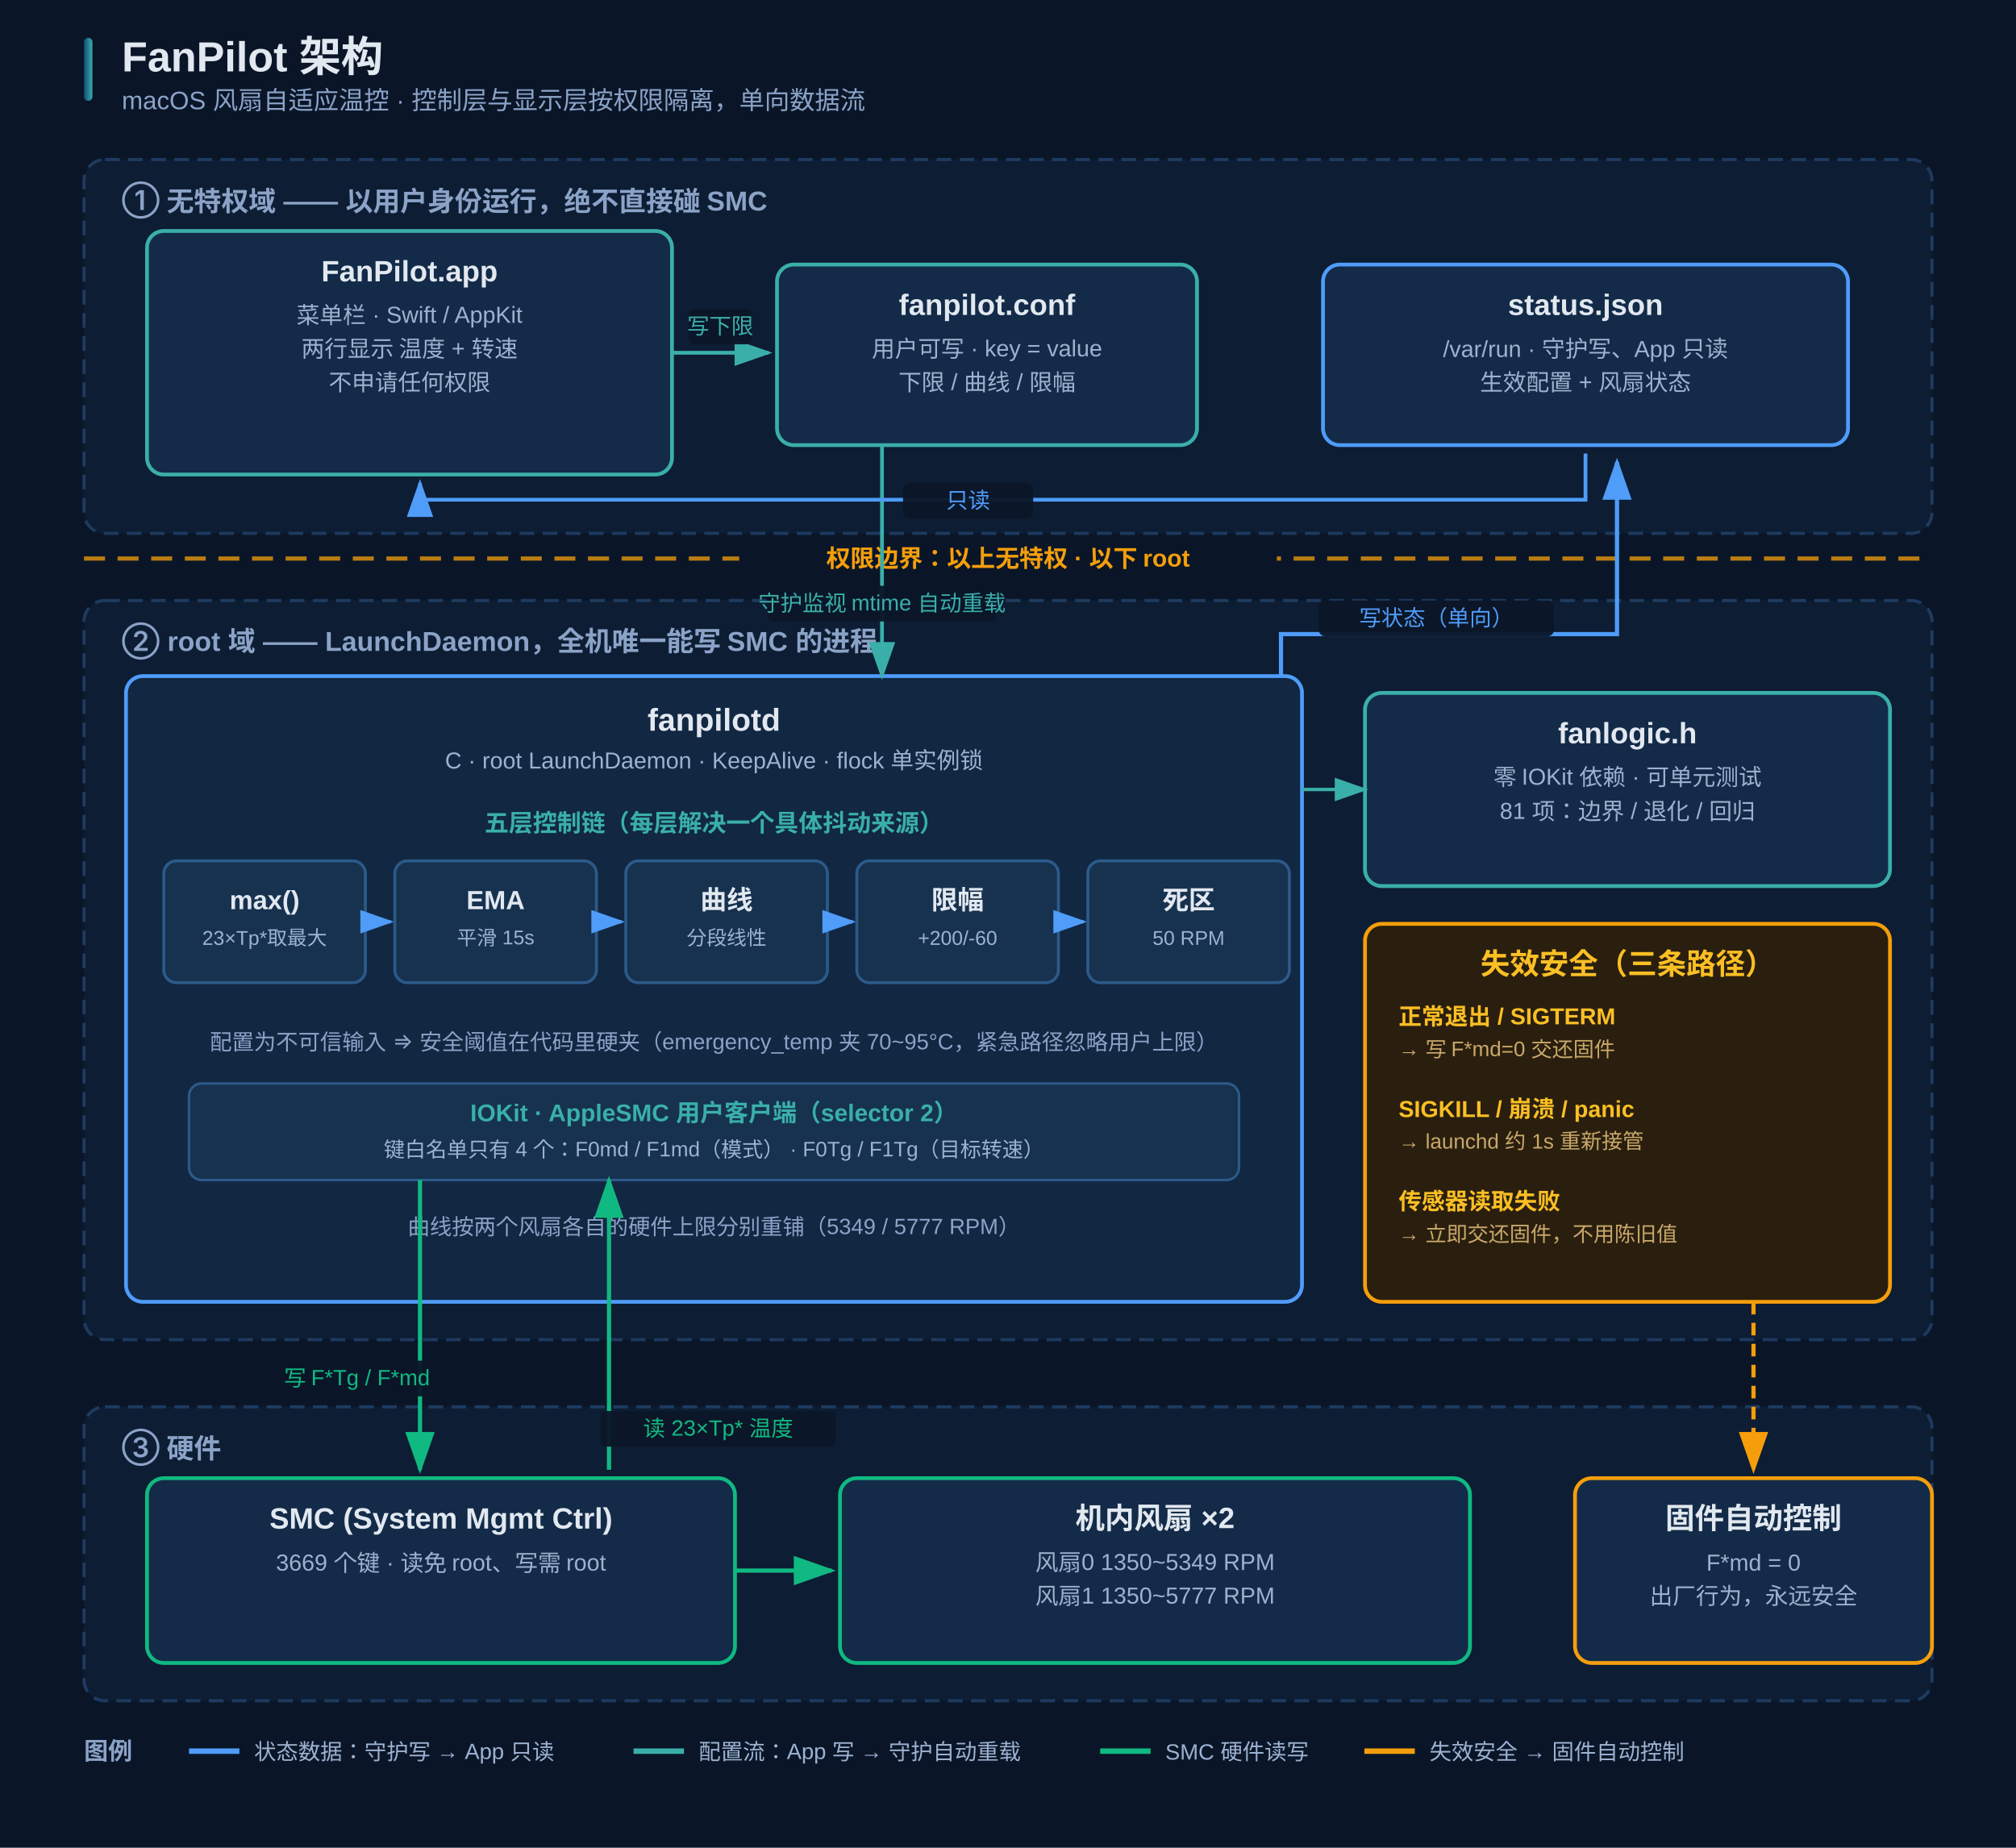
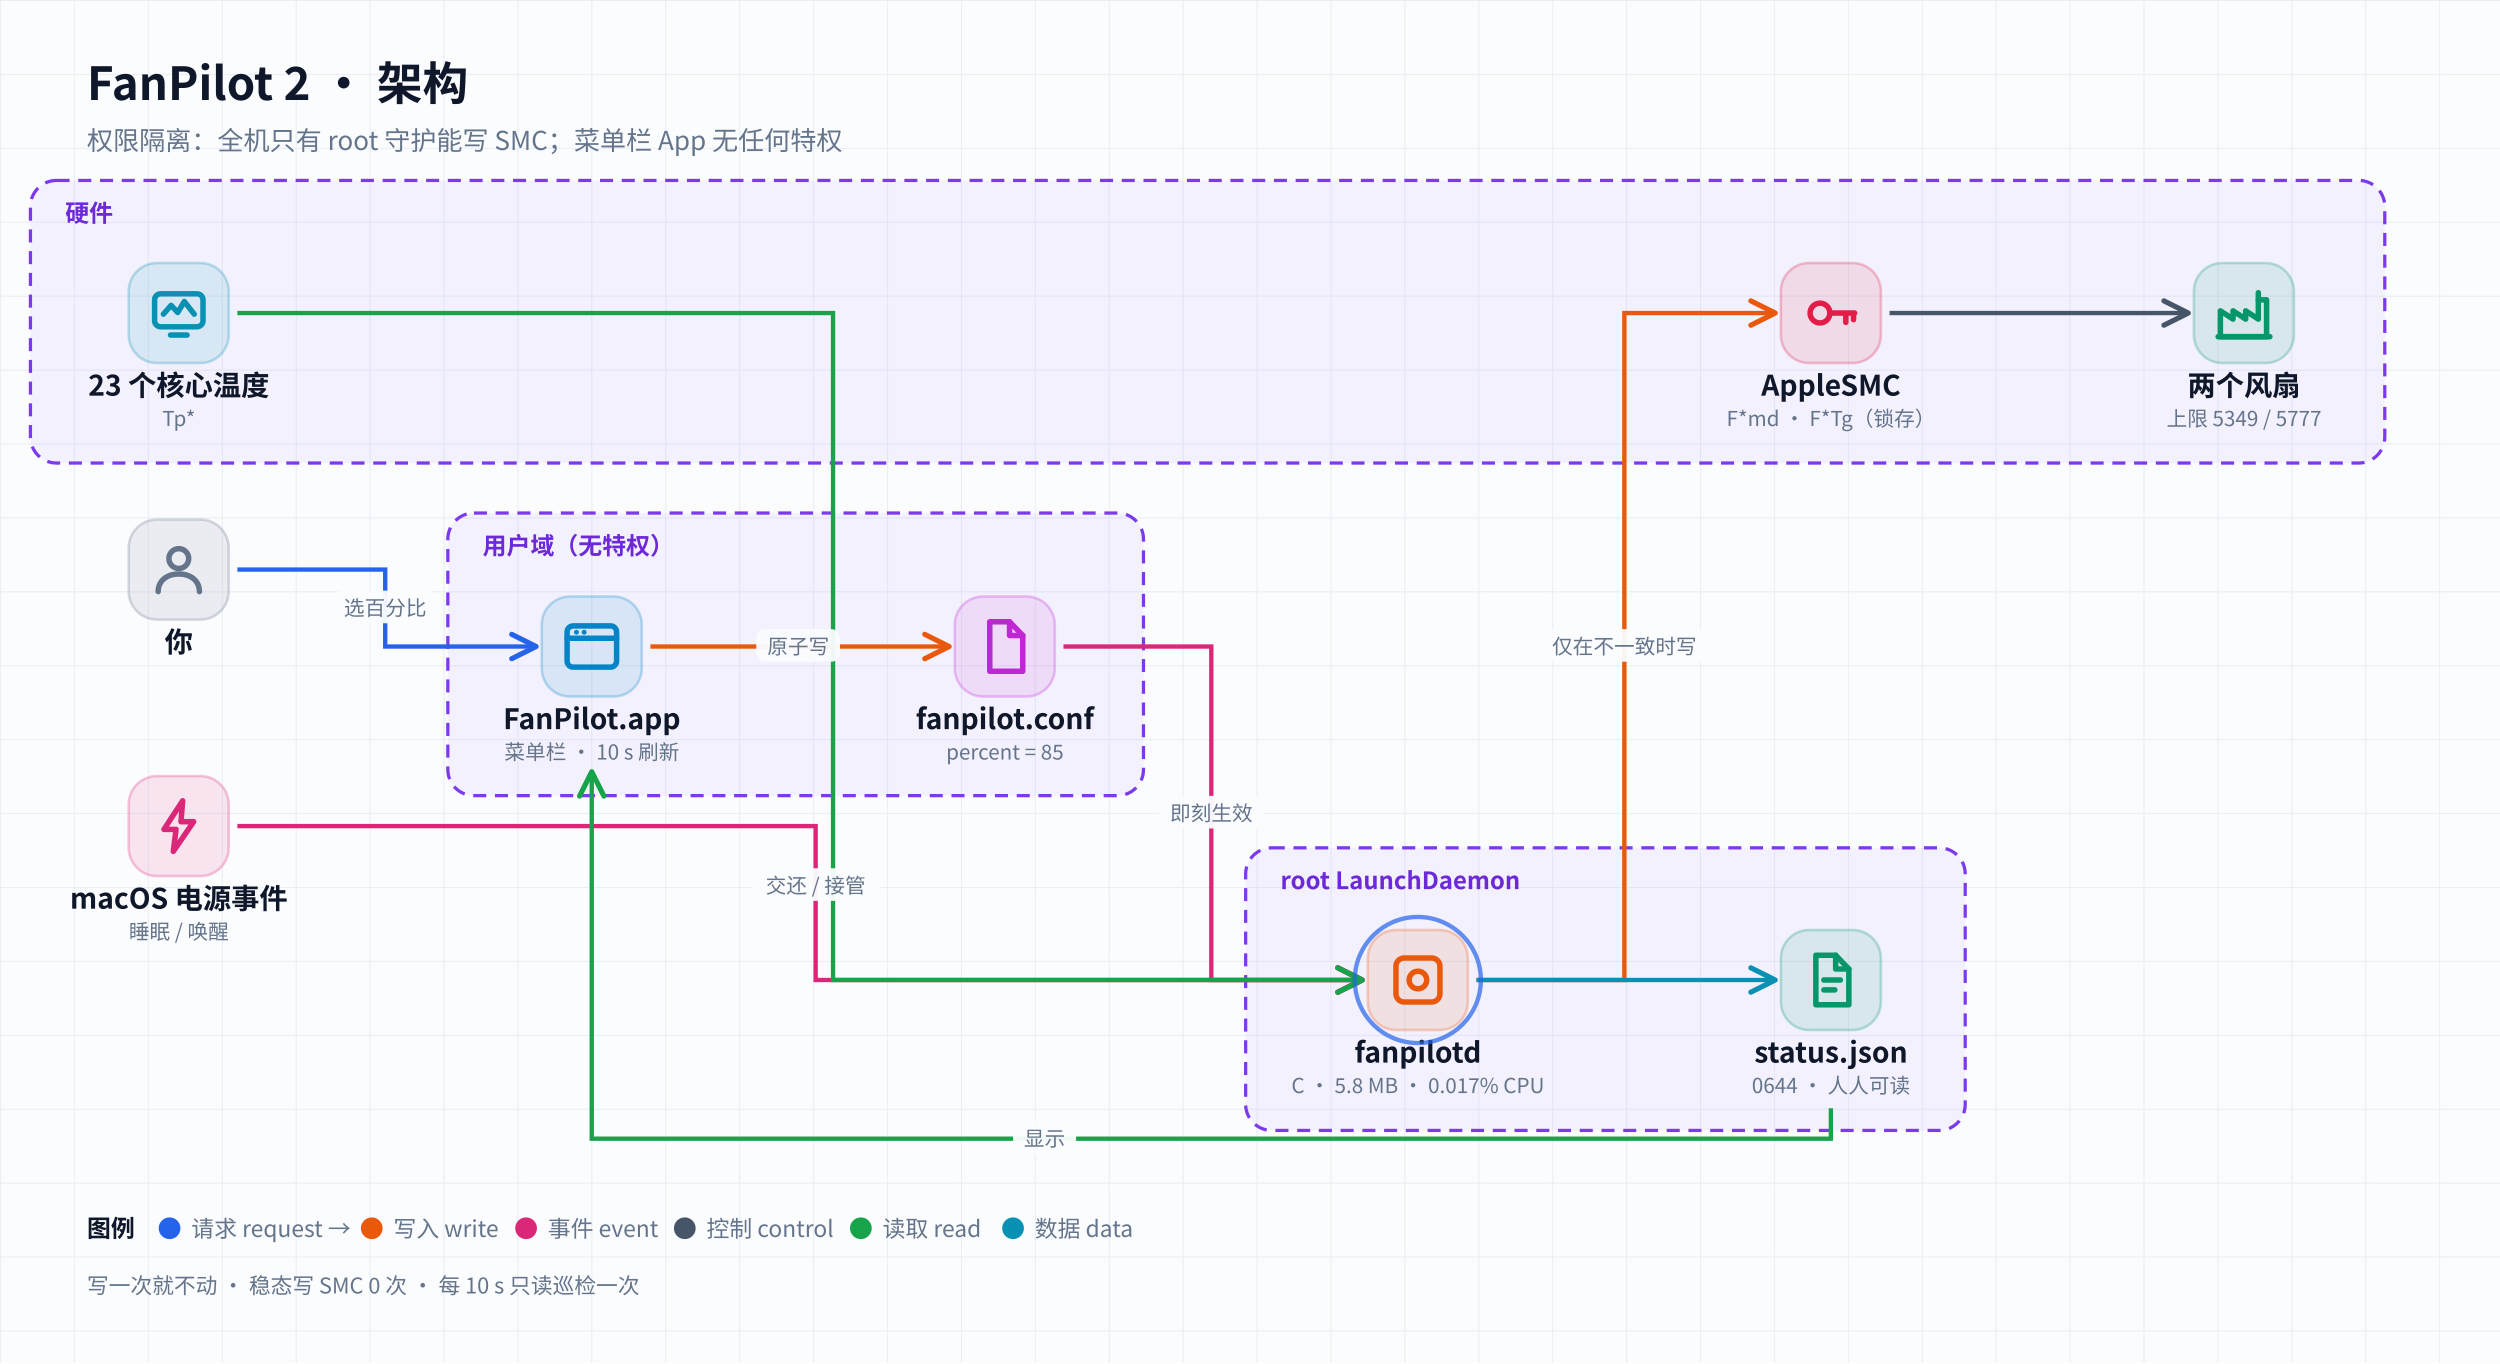
- <svg xmlns="http://www.w3.org/2000/svg" viewBox="0 0 960 880" font-family="-apple-system,BlinkMacSystemFont,Helvetica Neue,Arial,sans-serif">
+ <svg xmlns="http://www.w3.org/2000/svg" viewBox="0 0 1150 627" width="1150" height="627" font-family="-apple-system,BlinkMacSystemFont,'Segoe UI','PingFang SC','Hiragino Sans GB','Microsoft YaHei','Noto Sans CJK SC','Source Han Sans SC',Helvetica,Arial,sans-serif" role="img" aria-label="FanPilot 2 · 架构">
  <defs>
-     <linearGradient id="hdr" x1="0%" y1="0%" x2="100%" y2="0%">
-       <stop offset="0%" style="stop-color:#0F4C75" />
-       <stop offset="100%" style="stop-color:#3AAFA9" />
-     </linearGradient>
-     <marker id="aBlue" viewBox="0 0 10 7" refX="9" refY="3.5" markerWidth="10" markerHeight="7" orient="auto">
-       <path d="M0,0 L10,3.5 L0,7 z" fill="#4f9cf9" />
+     <pattern id="af-grid" width="34" height="34" patternUnits="userSpaceOnUse">
+       <path d="M34 0 H0 V34" fill="none" stroke="#EAEFF6" stroke-width="1" />
+     </pattern>
+     <marker id="af-ah" viewBox="0 0 10 10" refX="8" refY="5" markerWidth="7" markerHeight="7" orient="auto-start-reverse">
+       <path d="M1 1 L9 5 L1 9" fill="none" stroke="context-stroke" stroke-width="1.7" stroke-linecap="round" stroke-linejoin="round" />
    </marker>
-     <marker id="aTeal" viewBox="0 0 10 7" refX="9" refY="3.5" markerWidth="10" markerHeight="7" orient="auto">
-       <path d="M0,0 L10,3.5 L0,7 z" fill="#3AAFA9" />
-     </marker>
-     <marker id="aOrange" viewBox="0 0 10 7" refX="9" refY="3.5" markerWidth="10" markerHeight="7" orient="auto">
-       <path d="M0,0 L10,3.5 L0,7 z" fill="#f59e0b" />
-     </marker>
-     <marker id="aGreen" viewBox="0 0 10 7" refX="9" refY="3.5" markerWidth="10" markerHeight="7" orient="auto">
-       <path d="M0,0 L10,3.5 L0,7 z" fill="#10b981" />
-     </marker>
+     <filter id="af-sh" x="-20%" y="-20%" width="140%" height="140%">
+       <feDropShadow dx="0" dy="2" stdDeviation="3.2" flood-color="#0B1B33" flood-opacity="0.10" />
+     </filter>
+     <style>@media (prefers-reduced-motion: no-preference){.flow{stroke-dasharray:6 6;animation:af-dash 0.8s linear infinite}.flow-slow{stroke-dasharray:4 8;animation:af-dash 1.6s linear infinite}.rv0{opacity:0;animation:af-in .5s ease-out 0.00s forwards}.rv1{opacity:0;animation:af-in .5s ease-out 0.10s forwards}.rv2{opacity:0;animation:af-in .5s ease-out 0.20s forwards}.rv3{opacity:0;animation:af-in .5s ease-out 0.30s forwards}.rv4{opacity:0;animation:af-in .5s ease-out 0.40s forwards}.rv5{opacity:0;animation:af-in .5s ease-out 0.50s forwards}}@media (prefers-reduced-motion: reduce){  .rv0,.rv1,.rv2,.rv3,.rv4,.rv5{opacity:1}}@keyframes af-dash{to{stroke-dashoffset:-12}}@keyframes af-in{to{opacity:1}}</style>
  </defs>
-   <rect width="960" height="880" fill="#0a1628" />
-   <rect x="40" y="18" width="4" height="30" rx="2" fill="url(#hdr)" />
-   <text x="58" y="34" font-size="20" font-weight="700" fill="#e2e8f0">FanPilot 架构</text>
-   <text x="58" y="52" font-size="12" fill="#8ba3c7">macOS 风扇自适应温控 · 控制层与显示层按权限隔离，单向数据流</text>
-   <rect x="40" y="76" width="880" height="178" rx="10" fill="#0d1d33" stroke="#1e3a5f" stroke-width="1.5" stroke-dasharray="7,4" />
-   <text x="58" y="100" font-size="13" font-weight="600" fill="#8ba3c7">① 无特权域 —— 以用户身份运行，绝不直接碰 SMC</text>
-   <rect x="70" y="110" width="250" height="116" rx="8" fill="#132b48" stroke="#3AAFA9" stroke-width="1.8" />
-   <text x="195.0" y="134" font-size="14" font-weight="600" fill="#e2e8f0" text-anchor="middle">FanPilot.app</text>
-   <text x="195.0" y="154" font-size="11" fill="#9db2d0" text-anchor="middle">菜单栏 · Swift / AppKit</text>
-   <text x="195.0" y="170" font-size="11" fill="#9db2d0" text-anchor="middle">两行显示 温度 + 转速</text>
-   <text x="195.0" y="186" font-size="11" fill="#9db2d0" text-anchor="middle">不申请任何权限</text>
-   <rect x="370" y="126" width="200" height="86" rx="8" fill="#132b48" stroke="#3AAFA9" stroke-width="1.8" />
-   <text x="470.0" y="150" font-size="14" font-weight="600" fill="#e2e8f0" text-anchor="middle">fanpilot.conf</text>
-   <text x="470.0" y="170" font-size="11" fill="#9db2d0" text-anchor="middle">用户可写 · key = value</text>
-   <text x="470.0" y="186" font-size="11" fill="#9db2d0" text-anchor="middle">下限 / 曲线 / 限幅</text>
-   <rect x="630" y="126" width="250" height="86" rx="8" fill="#132b48" stroke="#4f9cf9" stroke-width="1.8" />
-   <text x="755.0" y="150" font-size="14" font-weight="600" fill="#e2e8f0" text-anchor="middle">status.json</text>
-   <text x="755.0" y="170" font-size="11" fill="#9db2d0" text-anchor="middle">/var/run · 守护写、App 只读</text>
-   <text x="755.0" y="186" font-size="11" fill="#9db2d0" text-anchor="middle">生效配置 + 风扇状态</text>
-   <line x1="40" y1="266" x2="920" y2="266" stroke="#f59e0b" stroke-width="2" stroke-dasharray="10,6" opacity="0.75" />
-   <rect x="352" y="256" width="256" height="20" rx="4" fill="#0a1628" />
-   <text x="480" y="270" font-size="11.5" font-weight="600" fill="#f59e0b" text-anchor="middle">权限边界：以上无特权 · 以下 root</text>
-   <rect x="40" y="286" width="880" height="352" rx="10" fill="#0d1d33" stroke="#1e3a5f" stroke-width="1.5" stroke-dasharray="7,4" />
-   <text x="58" y="310" font-size="13" font-weight="600" fill="#8ba3c7">② root 域 —— LaunchDaemon，全机唯一能写 SMC 的进程</text>
-   <rect x="60" y="322" width="560" height="298" rx="8" fill="#112742" stroke="#4f9cf9" stroke-width="1.8" />
-   <text x="340" y="348" font-size="15" font-weight="700" fill="#e2e8f0" text-anchor="middle">fanpilotd</text>
-   <text x="340" y="366" font-size="11" fill="#9db2d0" text-anchor="middle">C · root LaunchDaemon · KeepAlive · flock 单实例锁</text>
-   <text x="340" y="396" font-size="11.5" font-weight="600" fill="#3AAFA9" text-anchor="middle">五层控制链（每层解决一个具体抖动来源）</text>
-   <rect x="78" y="410" width="96" height="58" rx="6" fill="#0e2murky" opacity="0" />
-   <rect x="78" y="410" width="96" height="58" rx="6" fill="#16324f" stroke="#2c5a8a" stroke-width="1.4" />
-   <text x="126" y="433" font-size="12.5" font-weight="600" fill="#e2e8f0" text-anchor="middle">max()</text>
-   <text x="126" y="450" font-size="9.5" fill="#9db2d0" text-anchor="middle">23×Tp*取最大</text>
-   <path d="M 174,439 L 186,439" fill="none" stroke="#4f9cf9" stroke-width="1.6" marker-end="url(#aBlue)" />
-   <rect x="188" y="410" width="96" height="58" rx="6" fill="#0e2murky" opacity="0" />
-   <rect x="188" y="410" width="96" height="58" rx="6" fill="#16324f" stroke="#2c5a8a" stroke-width="1.4" />
-   <text x="236" y="433" font-size="12.5" font-weight="600" fill="#e2e8f0" text-anchor="middle">EMA</text>
-   <text x="236" y="450" font-size="9.5" fill="#9db2d0" text-anchor="middle">平滑 15s</text>
-   <path d="M 284,439 L 296,439" fill="none" stroke="#4f9cf9" stroke-width="1.6" marker-end="url(#aBlue)" />
-   <rect x="298" y="410" width="96" height="58" rx="6" fill="#0e2murky" opacity="0" />
-   <rect x="298" y="410" width="96" height="58" rx="6" fill="#16324f" stroke="#2c5a8a" stroke-width="1.4" />
-   <text x="346" y="433" font-size="12.5" font-weight="600" fill="#e2e8f0" text-anchor="middle">曲线</text>
-   <text x="346" y="450" font-size="9.5" fill="#9db2d0" text-anchor="middle">分段线性</text>
-   <path d="M 394,439 L 406,439" fill="none" stroke="#4f9cf9" stroke-width="1.6" marker-end="url(#aBlue)" />
-   <rect x="408" y="410" width="96" height="58" rx="6" fill="#0e2murky" opacity="0" />
-   <rect x="408" y="410" width="96" height="58" rx="6" fill="#16324f" stroke="#2c5a8a" stroke-width="1.4" />
-   <text x="456" y="433" font-size="12.5" font-weight="600" fill="#e2e8f0" text-anchor="middle">限幅</text>
-   <text x="456" y="450" font-size="9.5" fill="#9db2d0" text-anchor="middle">+200/-60</text>
-   <path d="M 504,439 L 516,439" fill="none" stroke="#4f9cf9" stroke-width="1.6" marker-end="url(#aBlue)" />
-   <rect x="518" y="410" width="96" height="58" rx="6" fill="#0e2murky" opacity="0" />
-   <rect x="518" y="410" width="96" height="58" rx="6" fill="#16324f" stroke="#2c5a8a" stroke-width="1.4" />
-   <text x="566" y="433" font-size="12.5" font-weight="600" fill="#e2e8f0" text-anchor="middle">死区</text>
-   <text x="566" y="450" font-size="9.5" fill="#9db2d0" text-anchor="middle">50 RPM</text>
-   <text x="340" y="500" font-size="10.5" fill="#8ba3c7" text-anchor="middle">配置为不可信输入 ⇒ 安全阈值在代码里硬夹（emergency_temp 夹 70~95°C，紧急路径忽略用户上限）</text>
-   <rect x="90" y="516" width="500" height="46" rx="6" fill="#16324f" stroke="#2c5a8a" stroke-width="1.2" />
-   <text x="340" y="534" font-size="11.5" font-weight="600" fill="#3AAFA9" text-anchor="middle">IOKit · AppleSMC 用户客户端（selector 2）</text>
-   <text x="340" y="551" font-size="10" fill="#9db2d0" text-anchor="middle">键白名单只有 4 个：F0md / F1md（模式） · F0Tg / F1Tg（目标转速）</text>
-   <text x="340" y="588" font-size="10.5" fill="#8ba3c7" text-anchor="middle">曲线按两个风扇各自的硬件上限分别重铺（5349 / 5777 RPM）</text>
-   <rect x="650" y="330" width="250" height="92" rx="8" fill="#132b48" stroke="#3AAFA9" stroke-width="1.8" />
-   <text x="775.0" y="354" font-size="14" font-weight="600" fill="#e2e8f0" text-anchor="middle">fanlogic.h</text>
-   <text x="775.0" y="374" font-size="11" fill="#9db2d0" text-anchor="middle">零 IOKit 依赖 · 可单元测试</text>
-   <text x="775.0" y="390" font-size="11" fill="#9db2d0" text-anchor="middle">81 项：边界 / 退化 / 回归</text>
-   <rect x="650" y="440" width="250" height="180" rx="8" fill="#2a1f0e" stroke="#f59e0b" stroke-width="1.8" />
-   <text x="775" y="464" font-size="14" font-weight="600" fill="#fbbf24" text-anchor="middle">失效安全（三条路径）</text>
-   <text x="666" y="488" font-size="11" font-weight="600" fill="#fbbf24">正常退出 / SIGTERM</text>
-   <text x="666" y="503" font-size="10" fill="#c9a86a">→ 写 F*md=0 交还固件</text>
-   <text x="666" y="532" font-size="11" font-weight="600" fill="#fbbf24">SIGKILL / 崩溃 / panic</text>
-   <text x="666" y="547" font-size="10" fill="#c9a86a">→ launchd 约 1s 重新接管</text>
-   <text x="666" y="576" font-size="11" font-weight="600" fill="#fbbf24">传感器读取失败</text>
-   <text x="666" y="591" font-size="10" fill="#c9a86a">→ 立即交还固件，不用陈旧值</text>
-   <rect x="40" y="670" width="880" height="140" rx="10" fill="#0d1d33" stroke="#1e3a5f" stroke-width="1.5" stroke-dasharray="7,4" />
-   <text x="58" y="694" font-size="13" font-weight="600" fill="#8ba3c7">③ 硬件</text>
-   <rect x="70" y="704" width="280" height="88" rx="8" fill="#132b48" stroke="#10b981" stroke-width="1.8" />
-   <text x="210.0" y="728" font-size="14" font-weight="600" fill="#e2e8f0" text-anchor="middle">SMC (System Mgmt Ctrl)</text>
-   <text x="210.0" y="748" font-size="11" fill="#9db2d0" text-anchor="middle">3669 个键 · 读免 root、写需 root</text>
-   <rect x="400" y="704" width="300" height="88" rx="8" fill="#132b48" stroke="#10b981" stroke-width="1.8" />
-   <text x="550.0" y="728" font-size="14" font-weight="600" fill="#e2e8f0" text-anchor="middle">机内风扇 ×2</text>
-   <text x="550.0" y="748" font-size="11" fill="#9db2d0" text-anchor="middle">风扇0 1350~5349 RPM</text>
-   <text x="550.0" y="764" font-size="11" fill="#9db2d0" text-anchor="middle">风扇1 1350~5777 RPM</text>
-   <rect x="750" y="704" width="170" height="88" rx="8" fill="#132b48" stroke="#f59e0b" stroke-width="1.8" />
-   <text x="835.0" y="728" font-size="14" font-weight="600" fill="#e2e8f0" text-anchor="middle">固件自动控制</text>
-   <text x="835.0" y="748" font-size="11" fill="#9db2d0" text-anchor="middle">F*md = 0</text>
-   <text x="835.0" y="764" font-size="11" fill="#9db2d0" text-anchor="middle">出厂行为，永远安全</text>
-   <path d="M 420,212 L 420,322" fill="none" stroke="#3AAFA9" stroke-width="1.8" marker-end="url(#aTeal)" />
-   <rect x="365.5" y="279" width="109.0" height="17" rx="3" fill="#0a1628" opacity="0.95" />
-   <text x="420" y="291" font-size="10.5" fill="#3AAFA9" text-anchor="middle">守护监视 mtime 自动重载</text>
-   <path d="M 320,168 L 366,168" fill="none" stroke="#3AAFA9" stroke-width="1.8" marker-end="url(#aTeal)" />
-   <rect x="328.1" y="147" width="29.8" height="17" rx="3" fill="#0a1628" opacity="0.95" />
-   <text x="343" y="159" font-size="10.5" fill="#3AAFA9" text-anchor="middle">写下限</text>
-   <path d="M 610,322 L 610,302 L 770,302 L 770,220" fill="none" stroke="#4f9cf9" stroke-width="2" marker-end="url(#aBlue)" />
-   <rect x="628" y="286" width="112" height="17" rx="3" fill="#0a1628" opacity="0.95" />
-   <text x="684" y="298" font-size="10.5" fill="#4f9cf9" text-anchor="middle">写状态（单向）</text>
-   <path d="M 755,216 L 755,238 L 200,238 L 200,230" fill="none" stroke="#4f9cf9" stroke-width="1.8" marker-end="url(#aBlue)" />
-   <rect x="430" y="230" width="62" height="17" rx="3" fill="#0a1628" opacity="0.95" />
-   <text x="461" y="242" font-size="10.5" fill="#4f9cf9" text-anchor="middle">只读</text>
-   <path d="M 620,376 L 650,376" fill="none" stroke="#3AAFA9" stroke-width="1.6" marker-end="url(#aTeal)" />
-   <path d="M 200,562 L 200,700" fill="none" stroke="#10b981" stroke-width="2" marker-end="url(#aGreen)" />
-   <rect x="118" y="648" width="104" height="17" rx="3" fill="#0a1628" opacity="0.95" />
-   <text x="170" y="660" font-size="10.5" fill="#10b981" text-anchor="middle">写 F*Tg / F*md</text>
-   <path d="M 290,700 L 290,562" fill="none" stroke="#10b981" stroke-width="2" marker-end="url(#aGreen)" />
-   <rect x="286" y="672" width="112" height="17" rx="3" fill="#0a1628" opacity="0.95" />
-   <text x="342" y="684" font-size="10.5" fill="#10b981" text-anchor="middle">读 23×Tp* 温度</text>
-   <path d="M 350,748 L 396,748" fill="none" stroke="#10b981" stroke-width="2" marker-end="url(#aGreen)" />
-   <path d="M 835,620 L 835,700" fill="none" stroke="#f59e0b" stroke-width="2" stroke-dasharray="6,4" marker-end="url(#aOrange)" />
-   <text x="40" y="838" font-size="11.5" font-weight="600" fill="#8ba3c7">图例</text>
-   <line x1="90" y1="834" x2="114" y2="834" stroke="#4f9cf9" stroke-width="2.6" />
-   <text x="121" y="838" font-size="10.5" fill="#9db2d0">状态数据：守护写 → App 只读</text>
-   <line x1="301.7" y1="834" x2="325.7" y2="834" stroke="#3AAFA9" stroke-width="2.6" />
-   <text x="332.7" y="838" font-size="10.5" fill="#9db2d0">配置流：App 写 → 守护自动重载</text>
-   <line x1="523.9" y1="834" x2="547.9" y2="834" stroke="#10b981" stroke-width="2.6" />
-   <text x="554.9" y="838" font-size="10.5" fill="#9db2d0">SMC 硬件读写</text>
-   <line x1="649.7" y1="834" x2="673.7" y2="834" stroke="#f59e0b" stroke-width="2.6" />
-   <text x="680.7" y="838" font-size="10.5" fill="#9db2d0">失效安全 → 固件自动控制</text>
+   <rect width="1150" height="627" fill="#FBFCFE" />
+   <rect width="1150" height="627" fill="url(#af-grid)" />
+   <text x="40" y="46" font-size="21" font-weight="800" fill="#0F172A">FanPilot 2 · 架构</text>
+   <text x="40" y="69" font-size="12" fill="#64748B">权限隔离：全机只有 root 守护能写 SMC；菜单栏 App 无任何特权</text>
+   <rect x="206" y="236" width="320" height="130" rx="12" fill="rgba(124,58,237,0.055)" stroke="#7C3AED" stroke-width="1.5" stroke-dasharray="6 4" />
+   <text x="222" y="255" font-size="11" font-weight="700" fill="#6D28D9">用户域（无特权）</text>
+   <rect x="573" y="390" width="331" height="130" rx="12" fill="rgba(124,58,237,0.055)" stroke="#7C3AED" stroke-width="1.5" stroke-dasharray="6 4" />
+   <text x="589" y="409" font-size="11" font-weight="700" fill="#6D28D9">root LaunchDaemon</text>
+   <rect x="14" y="83" width="1083" height="130" rx="12" fill="rgba(124,58,237,0.055)" stroke="#7C3AED" stroke-width="1.5" stroke-dasharray="6 4" />
+   <text x="30" y="102" font-size="11" font-weight="700" fill="#6D28D9">硬件</text>
+   <path class="flow" d="M 109.2 262.0 L 177.2 262.0 L 177.2 297.4 L 245.2 297.4" fill="none" stroke="#2563EB" stroke-width="2" marker-end="url(#af-ah)" />
+   <path class="flow" d="M 299.2 297.4 L 435.2 297.4" fill="none" stroke="#EA580C" stroke-width="2" marker-end="url(#af-ah)" />
+   <path class="flow" d="M 489.2 297.4 L 557.2 297.4 L 557.2 450.8 L 625.2 450.8" fill="none" stroke="#DB2777" stroke-width="2" marker-end="url(#af-ah)" />
+   <path class="flow" d="M 109.2 380.0 L 375.2 380.0 L 375.2 450.8 L 625.2 450.8" fill="none" stroke="#DB2777" stroke-width="2" marker-end="url(#af-ah)" />
+   <path class="flow" d="M 679.2 450.8 L 747.2 450.8 L 747.2 144.0 L 815.2 144.0" fill="none" stroke="#EA580C" stroke-width="2" marker-end="url(#af-ah)" />
+   <path class="flow" d="M 869.2 144.0 L 1005.2 144.0" fill="none" stroke="#475569" stroke-width="2" marker-end="url(#af-ah)" />
+   <path class="flow" d="M 109.2 144.0 L 383.2 144.0 L 383.2 450.8 L 625.2 450.8" fill="none" stroke="#16A34A" stroke-width="2" marker-end="url(#af-ah)" />
+   <path class="flow" d="M 679.2 450.8 L 815.2 450.8" fill="none" stroke="#0891B2" stroke-width="2" marker-end="url(#af-ah)" />
+   <path class="flow" d="M 842.2 509.8 L 842.2 523.8 L 272.2 523.8 L 272.2 356.4" fill="none" stroke="#16A34A" stroke-width="2" marker-end="url(#af-ah)" />
+   <rect x="153.2" y="271.7" width="48.0" height="15" rx="4" fill="#FBFCFE" opacity="0.95" />
+   <text x="177.2" y="283.1" text-anchor="middle" font-size="9.5" fill="#64748B">选百分比</text>
+   <rect x="347.9" y="289.4" width="38.5" height="15" rx="4" fill="#FBFCFE" opacity="0.95" />
+   <text x="367.2" y="300.8" text-anchor="middle" font-size="9.5" fill="#64748B">原子写</text>
+   <rect x="533.2" y="366.1" width="48.0" height="15" rx="4" fill="#FBFCFE" opacity="0.95" />
+   <text x="557.2" y="377.5" text-anchor="middle" font-size="9.5" fill="#64748B">即刻生效</text>
+   <rect x="345.9" y="399.4" width="58.6" height="15" rx="4" fill="#FBFCFE" opacity="0.95" />
+   <text x="375.2" y="410.8" text-anchor="middle" font-size="9.5" fill="#64748B">交还 / 接管</text>
+   <rect x="709.0" y="289.4" width="76.5" height="15" rx="4" fill="#FBFCFE" opacity="0.95" />
+   <text x="747.2" y="300.8" text-anchor="middle" font-size="9.5" fill="#64748B">仅在不一致时写</text>
+   <rect x="466.0" y="515.8" width="29.0" height="15" rx="4" fill="#FBFCFE" opacity="0.95" />
+   <text x="480.5" y="527.2" text-anchor="middle" font-size="9.5" fill="#64748B">显示</text>
+   <circle r="4.0" fill="#2563EB" opacity="0.95" visibility="hidden">
+     <set attributeName="visibility" to="visible" begin="0.00s" />
+     <animateMotion dur="1.8s" begin="0.00s" repeatCount="indefinite" path="M 109.2 262.0 L 177.2 262.0 L 177.2 297.4 L 245.2 297.4" />
+   </circle>
+   <circle r="4.0" fill="#EA580C" opacity="0.95" visibility="hidden">
+     <set attributeName="visibility" to="visible" begin="0.00s" />
+     <animateMotion dur="1.8s" begin="0.00s" repeatCount="indefinite" path="M 299.2 297.4 L 435.2 297.4" />
+   </circle>
+   <circle r="4.0" fill="#DB2777" opacity="0.95" visibility="hidden">
+     <set attributeName="visibility" to="visible" begin="0.00s" />
+     <animateMotion dur="1.8s" begin="0.00s" repeatCount="indefinite" path="M 489.2 297.4 L 557.2 297.4 L 557.2 450.8 L 625.2 450.8" />
+   </circle>
+   <circle r="4.0" fill="#475569" opacity="0.95" visibility="hidden">
+     <set attributeName="visibility" to="visible" begin="0.00s" />
+     <animateMotion dur="1.8s" begin="0.00s" repeatCount="indefinite" path="M 869.2 144.0 L 1005.2 144.0" />
+   </circle>
+   <g class="rv0">
+     <rect x="59.2" y="239.0" width="46.0" height="46.0" rx="13" fill="rgba(100,116,139,0.11)" stroke="rgba(100,116,139,0.26)" stroke-width="1.2" />
+     <g transform="translate(67.07,246.82) scale(1.265)" color="#64748B">
+       <circle cx="12" cy="8" r="3.6" fill="none" stroke="currentColor" stroke-width="2" stroke-linecap="round" stroke-linejoin="round" />
+       <path d="M4.5 20c0-4.1 3.4-6.4 7.5-6.4S19.5 15.9 19.5 20" fill="none" stroke="currentColor" stroke-width="2" stroke-linecap="round" stroke-linejoin="round" />
+     </g>
+     <text x="82.25" y="300.0" text-anchor="middle" font-size="13" font-weight="700" fill="#0F172A">你</text>
+   </g>
+   <g class="rv1">
+     <rect x="249.2" y="274.4" width="46.0" height="46.0" rx="13" fill="rgba(2,132,199,0.11)" stroke="rgba(2,132,199,0.26)" stroke-width="1.2" />
+     <g transform="translate(257.07,282.22) scale(1.265)" color="#0284C7">
+       <rect x="3" y="4.5" width="18" height="15" rx="2.2" fill="none" stroke="currentColor" stroke-width="2" stroke-linecap="round" stroke-linejoin="round" />
+       <path d="M3 9h18" fill="none" stroke="currentColor" stroke-width="2" stroke-linecap="round" stroke-linejoin="round" />
+       <circle cx="6.4" cy="6.8" r="0.9" fill="currentColor" />
+       <circle cx="9.2" cy="6.8" r="0.9" fill="currentColor" />
+     </g>
+     <text x="272.25" y="335.4" text-anchor="middle" font-size="13" font-weight="700" fill="#0F172A">FanPilot.app</text>
+     <text x="272.25" y="349.4" text-anchor="middle" font-size="9.5" fill="#64748B">菜单栏 · 10 s 刷新</text>
+   </g>
+   <g class="rv2">
+     <rect x="439.2" y="274.4" width="46.0" height="46.0" rx="13" fill="rgba(192,38,211,0.11)" stroke="rgba(192,38,211,0.26)" stroke-width="1.2" />
+     <g transform="translate(447.07,282.22) scale(1.265)" color="#C026D3">
+       <path d="M6.5 3h7.2L18.5 8v13H6.5Z" fill="none" stroke="currentColor" stroke-width="2" stroke-linecap="round" stroke-linejoin="round" />
+       <path d="M13.7 3v5h4.8" fill="none" stroke="currentColor" stroke-width="2" stroke-linecap="round" stroke-linejoin="round" />
+     </g>
+     <text x="462.25" y="335.4" text-anchor="middle" font-size="13" font-weight="700" fill="#0F172A">fanpilot.conf</text>
+     <text x="462.25" y="349.4" text-anchor="middle" font-size="9.5" fill="#64748B">percent = 85</text>
+   </g>
+   <g class="rv4">
+     <rect x="819.2" y="427.8" width="46.0" height="46.0" rx="13" fill="rgba(5,150,105,0.11)" stroke="rgba(5,150,105,0.26)" stroke-width="1.2" />
+     <g transform="translate(827.07,435.62) scale(1.265)" color="#059669">
+       <path d="M6.5 3h7.2L18.5 8v13H6.5Z" fill="none" stroke="currentColor" stroke-width="2" stroke-linecap="round" stroke-linejoin="round" />
+       <path d="M13.7 3v5h4.8M9.4 12h6M9.4 15.6h4" fill="none" stroke="currentColor" stroke-width="2" stroke-linecap="round" stroke-linejoin="round" />
+     </g>
+     <text x="842.25" y="488.8" text-anchor="middle" font-size="13" font-weight="700" fill="#0F172A">status.json</text>
+     <text x="842.25" y="502.8" text-anchor="middle" font-size="9.5" fill="#64748B">0644 · 人人可读</text>
+   </g>
+   <g class="rv3">
+     <rect x="629.2" y="427.8" width="46.0" height="46.0" rx="13" fill="rgba(234,88,12,0.11)" stroke="rgba(234,88,12,0.26)" stroke-width="1.2" />
+     <g transform="translate(637.07,435.62) scale(1.265)" color="#EA580C">
+       <rect x="4" y="4" width="16" height="16" rx="3" fill="none" stroke="currentColor" stroke-width="2" stroke-linecap="round" stroke-linejoin="round" />
+       <circle cx="12" cy="12" r="3.2" fill="none" stroke="currentColor" stroke-width="2" stroke-linecap="round" stroke-linejoin="round" />
+     </g>
+     <text x="652.25" y="488.8" text-anchor="middle" font-size="13" font-weight="700" fill="#0F172A">fanpilotd</text>
+     <text x="652.25" y="502.8" text-anchor="middle" font-size="9.5" fill="#64748B">C · 5.8 MB · 0.017% CPU</text>
+   </g>
+   <g class="rv0">
+     <rect x="59.2" y="357.0" width="46.0" height="46.0" rx="13" fill="rgba(219,39,119,0.11)" stroke="rgba(219,39,119,0.26)" stroke-width="1.2" />
+     <g transform="translate(67.07,364.82) scale(1.265)" color="#DB2777">
+       <path d="M13.4 2.8 6.6 13.2h4.4l-1 8 7.4-10.8h-4.6Z" fill="none" stroke="currentColor" stroke-width="2" stroke-linecap="round" stroke-linejoin="round" />
+     </g>
+     <text x="82.25" y="418.0" text-anchor="middle" font-size="13" font-weight="700" fill="#0F172A">macOS 电源事件</text>
+     <text x="82.25" y="432.0" text-anchor="middle" font-size="9.5" fill="#64748B">睡眠 / 唤醒</text>
+   </g>
+   <g class="rv4">
+     <rect x="819.2" y="121.0" width="46.0" height="46.0" rx="13" fill="rgba(225,29,72,0.11)" stroke="rgba(225,29,72,0.26)" stroke-width="1.2" />
+     <g transform="translate(827.07,128.82) scale(1.265)" color="#E11D48">
+       <circle cx="8" cy="12" r="3.6" fill="none" stroke="currentColor" stroke-width="2" stroke-linecap="round" stroke-linejoin="round" />
+       <path d="M11.6 12h9M17.4 12v3.4M20.2 12v2.4" fill="none" stroke="currentColor" stroke-width="2" stroke-linecap="round" stroke-linejoin="round" />
+     </g>
+     <text x="842.25" y="182.0" text-anchor="middle" font-size="13" font-weight="700" fill="#0F172A">AppleSMC</text>
+     <text x="842.25" y="196.0" text-anchor="middle" font-size="9.5" fill="#64748B">F*md · F*Tg（锁存）</text>
+   </g>
+   <g class="rv5">
+     <rect x="1009.2" y="121.0" width="46.0" height="46.0" rx="13" fill="rgba(5,150,105,0.11)" stroke="rgba(5,150,105,0.26)" stroke-width="1.2" />
+     <g transform="translate(1017.07,128.82) scale(1.265)" color="#059669">
+       <path d="M3.4 20.6V11.2l4.6 3V11.2l4.6 3V11.2l4.6 3V7.2h3v13.4Z" fill="none" stroke="currentColor" stroke-width="2" stroke-linecap="round" stroke-linejoin="round" />
+       <path d="M2.6 20.6h18.8M17.2 7.2V4.6" fill="none" stroke="currentColor" stroke-width="2" stroke-linecap="round" stroke-linejoin="round" />
+     </g>
+     <text x="1032.25" y="182.0" text-anchor="middle" font-size="13" font-weight="700" fill="#0F172A">两个风扇</text>
+     <text x="1032.25" y="196.0" text-anchor="middle" font-size="9.5" fill="#64748B">上限 5349 / 5777</text>
+   </g>
+   <g class="rv0">
+     <rect x="59.2" y="121.0" width="46.0" height="46.0" rx="13" fill="rgba(8,145,178,0.11)" stroke="rgba(8,145,178,0.26)" stroke-width="1.2" />
+     <g transform="translate(67.07,128.82) scale(1.265)" color="#0891B2">
+       <rect x="3.2" y="5" width="17.6" height="12" rx="2.2" fill="none" stroke="currentColor" stroke-width="2" stroke-linecap="round" stroke-linejoin="round" />
+       <path d="M6.4 12.4l2.8-3.2 2.4 2.6 2.4-4 3.6 4.6M9 20h6" fill="none" stroke="currentColor" stroke-width="2" stroke-linecap="round" stroke-linejoin="round" />
+     </g>
+     <text x="82.25" y="182.0" text-anchor="middle" font-size="13" font-weight="700" fill="#0F172A">23 个核心温度</text>
+     <text x="82.25" y="196.0" text-anchor="middle" font-size="9.5" fill="#64748B">Tp*</text>
+   </g>
+   <circle cx="652.2" cy="450.8" r="29.0" fill="none" stroke="#2563EB" stroke-width="2" opacity="0.7">
+     <animate attributeName="r" values="29.0;42.0" dur="1.9s" repeatCount="indefinite" />
+     <animate attributeName="opacity" values="0.65;0" dur="1.9s" repeatCount="indefinite" />
+   </circle>
+   <text x="40" y="569" font-size="11" font-weight="700" fill="#0F172A">图例</text>
+   <circle cx="78" cy="565" r="5" fill="#2563EB" />
+   <text x="88" y="569" font-size="10.5" fill="#64748B">请求 request →</text>
+   <circle cx="171" cy="565" r="5" fill="#EA580C" />
+   <text x="181" y="569" font-size="10.5" fill="#64748B">写入 write</text>
+   <circle cx="242" cy="565" r="5" fill="#DB2777" />
+   <text x="252" y="569" font-size="10.5" fill="#64748B">事件 event</text>
+   <circle cx="315" cy="565" r="5" fill="#475569" />
+   <text x="325" y="569" font-size="10.5" fill="#64748B">控制 control</text>
+   <circle cx="396" cy="565" r="5" fill="#16A34A" />
+   <text x="406" y="569" font-size="10.5" fill="#64748B">读取 read</text>
+   <circle cx="466" cy="565" r="5" fill="#0891B2" />
+   <text x="476" y="569" font-size="10.5" fill="#64748B">数据 data</text>
+   <text x="40" y="595" font-size="10" fill="#64748B">写一次就不动 · 稳态写 SMC 0 次 · 每 10 s 只读巡检一次</text>
</svg>
